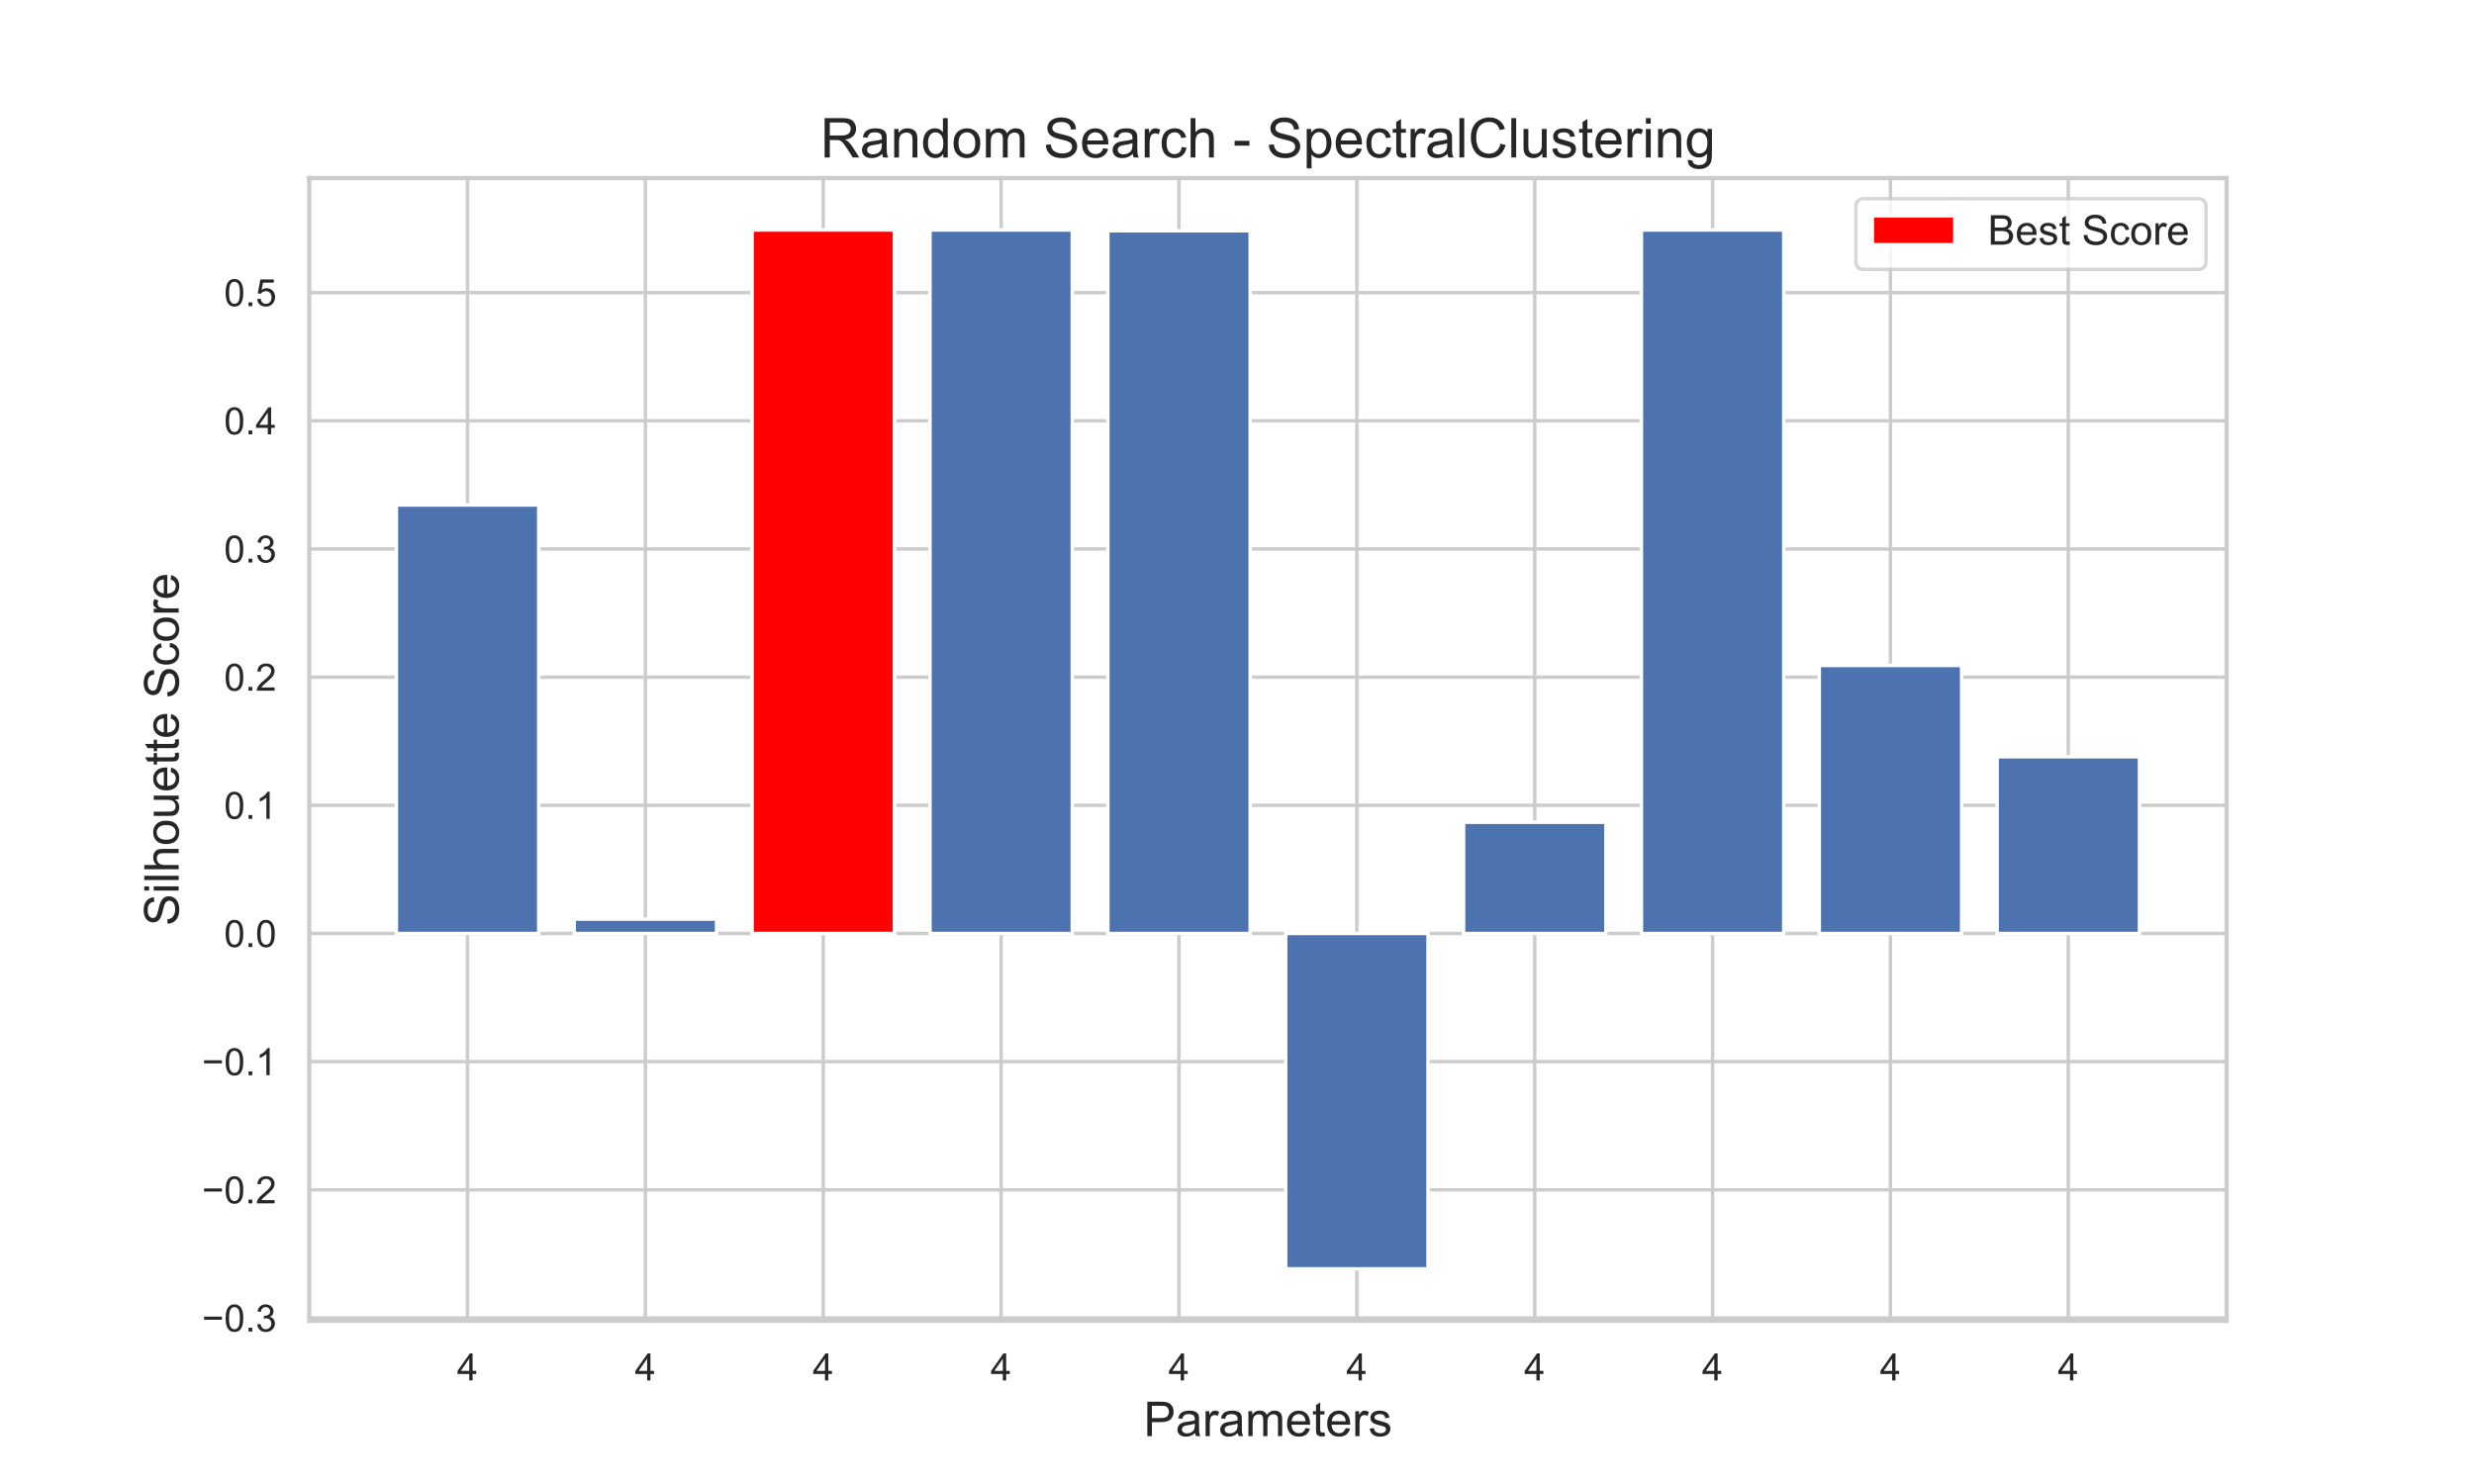
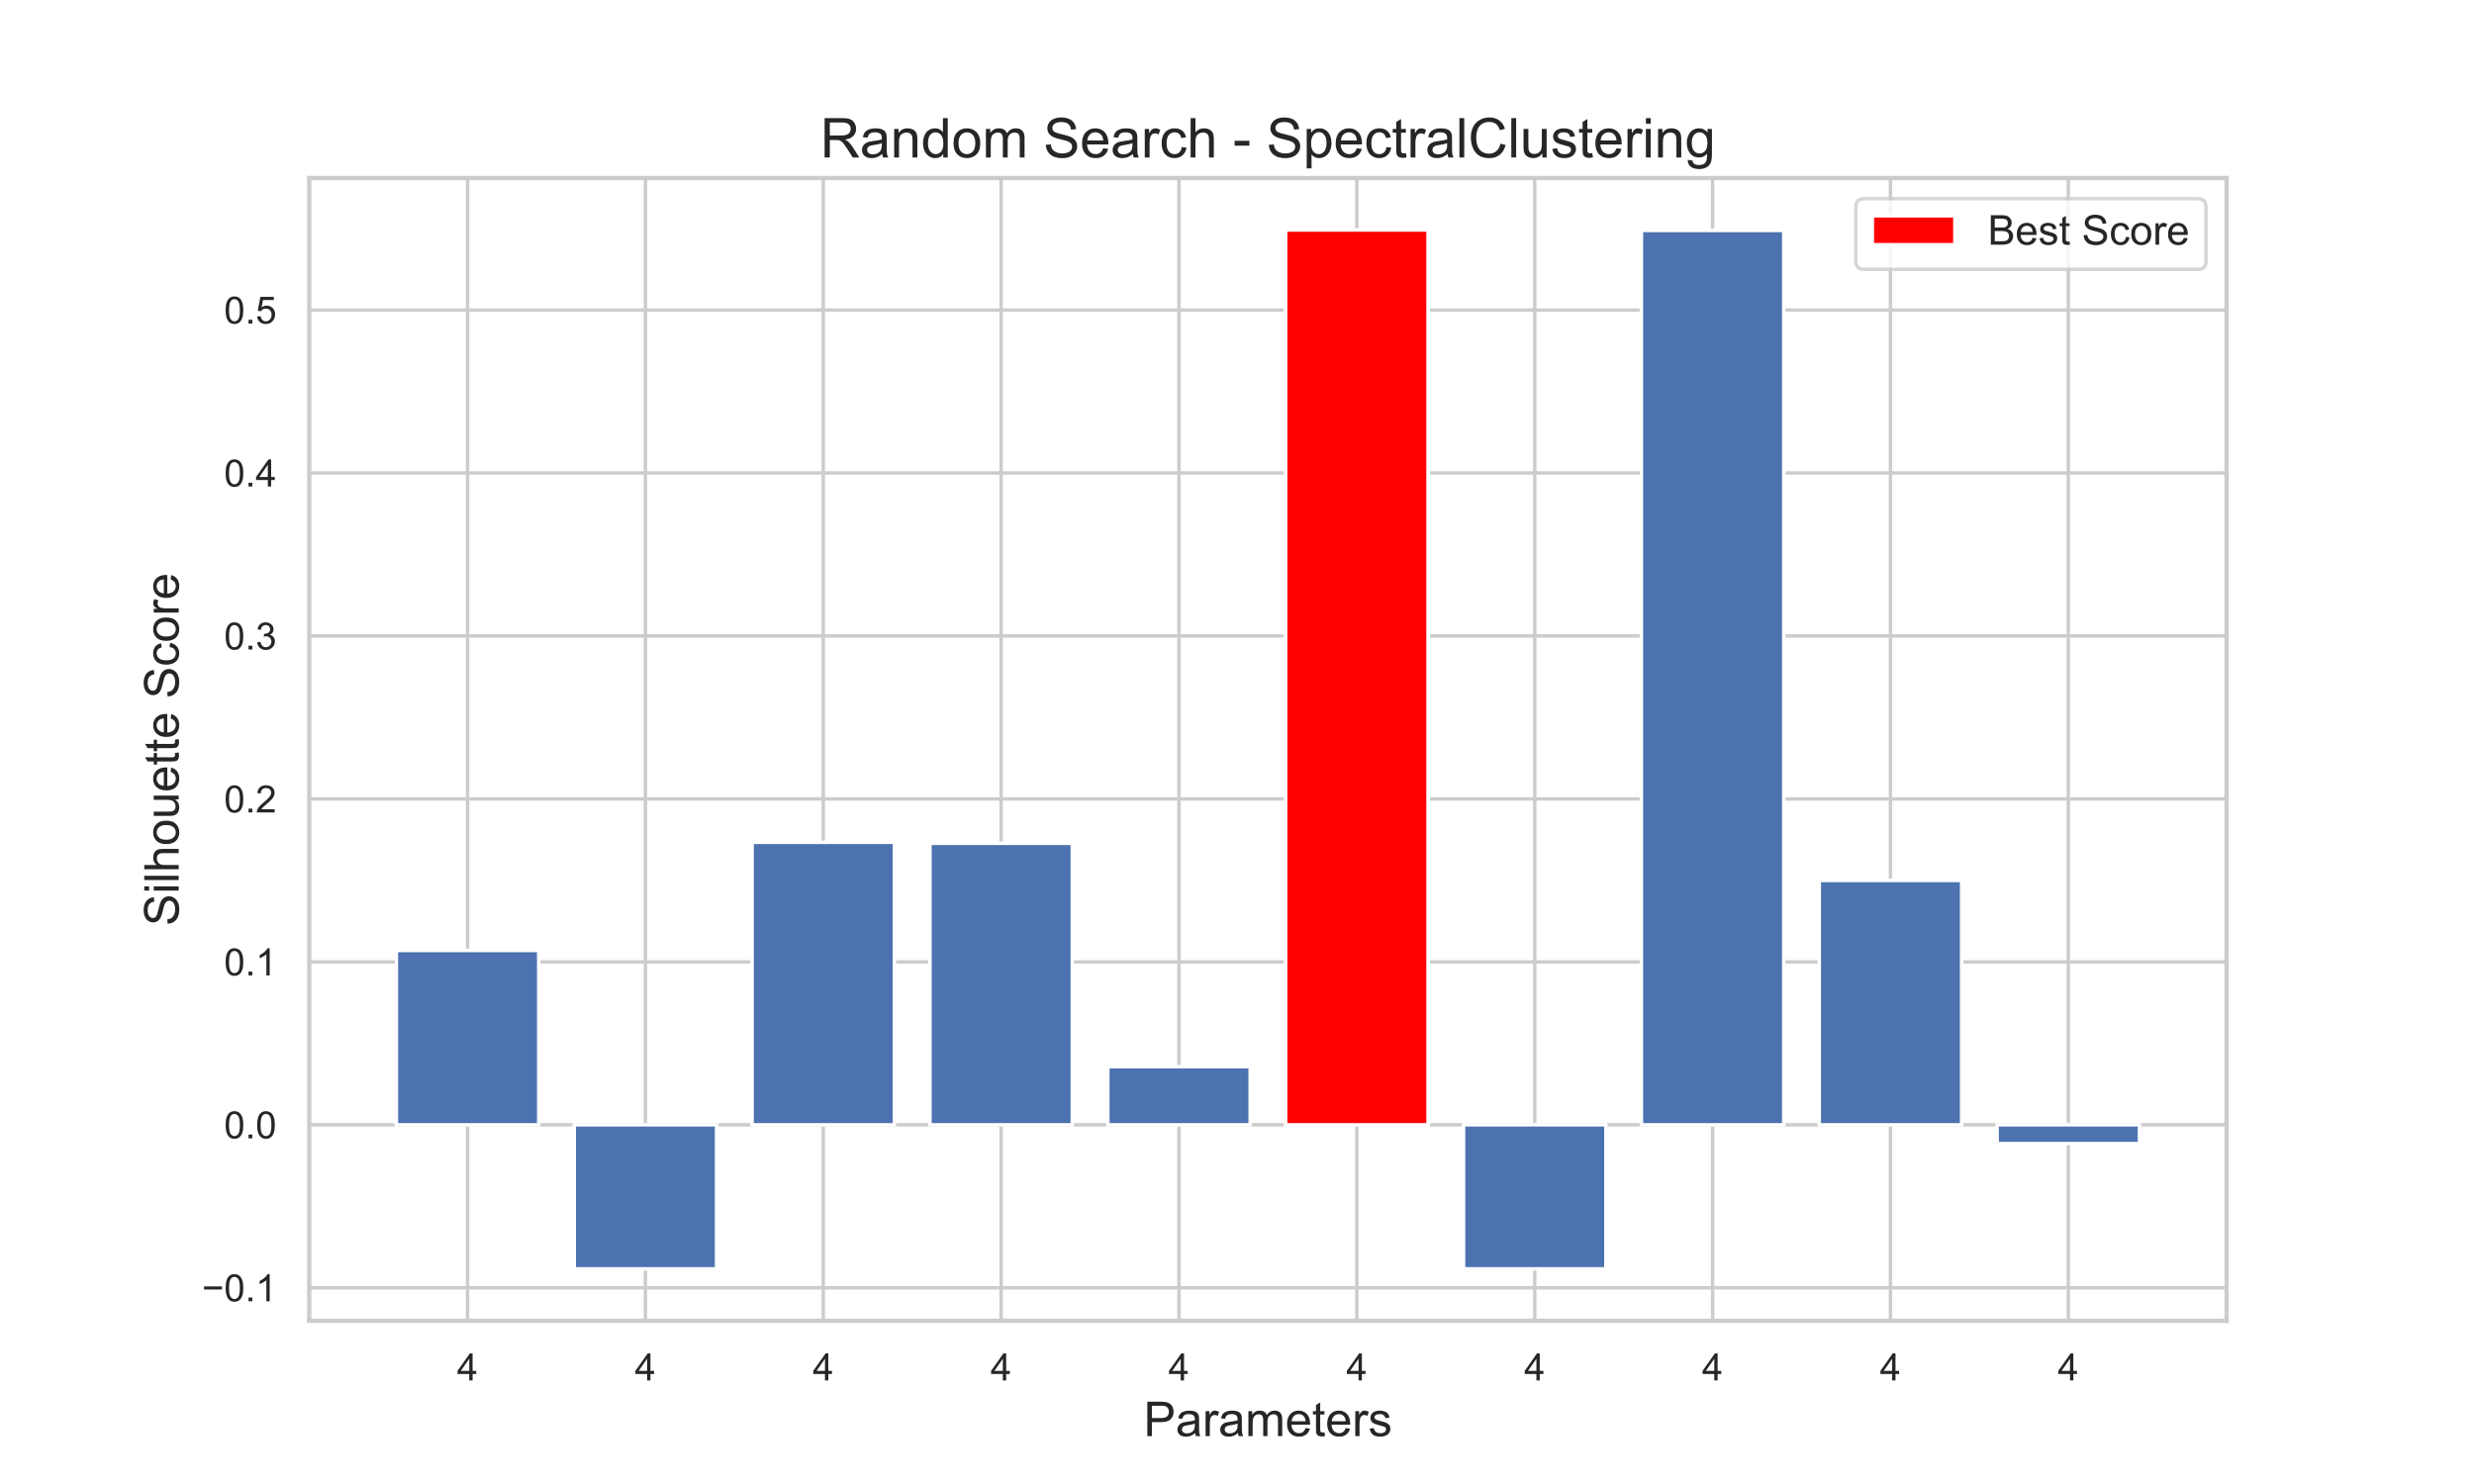
<svg xmlns="http://www.w3.org/2000/svg" xmlns:xlink="http://www.w3.org/1999/xlink" width="720pt" height="432pt" viewBox="0 0 720 432" version="1.1">
  <defs>
    <style type="text/css">*{stroke-linejoin: round; stroke-linecap: butt}</style>
  </defs>
  <g id="figure_1">
    <g id="patch_1">
      <path d="M 0 432  L 720 432  L 720 0  L 0 0  z " style="fill: #ffffff" />
    </g>
    <g id="axes_1">
      <g id="patch_2">
        <path d="M 90 384.48  L 648 384.48  L 648 51.84  L 90 51.84  z " style="fill: #ffffff" />
      </g>
      <g id="matplotlib.axis_1">
        <g id="xtick_1">
          <g id="line2d_1">
-             <path d="M 136.069 384.48  L 136.069 51.84  " clip-path="url(#p1110d6e185)" style="fill: none; stroke: #cccccc; stroke-linecap: round" />
+             <path d="M 136.069 384.48  L 136.069 51.84  " clip-path="url(#p9723dcb3a4)" style="fill: none; stroke: #cccccc; stroke-linecap: round" />
          </g>
          <g id="text_1">
            <g style="fill: #262626" transform="translate(133.0101 401.8536) scale(0.11 -0.11)">
              <defs>
                <path id="ArialMT-34" d="M 2069 0  L 2069 1097  L 81 1097  L 81 1613  L 2172 4581  L 2631 4581  L 2631 1613  L 3250 1613  L 3250 1097  L 2631 1097  L 2631 0  L 2069 0  z M 2069 1613  L 2069 3678  L 634 1613  L 2069 1613  z " transform="scale(0.015625)" />
              </defs>
              <use xlink:href="#ArialMT-34" />
            </g>
          </g>
        </g>
        <g id="xtick_2">
          <g id="line2d_2">
-             <path d="M 187.831 384.48  L 187.831 51.84  " clip-path="url(#p1110d6e185)" style="fill: none; stroke: #cccccc; stroke-linecap: round" />
+             <path d="M 187.831 384.48  L 187.831 51.84  " clip-path="url(#p9723dcb3a4)" style="fill: none; stroke: #cccccc; stroke-linecap: round" />
          </g>
          <g id="text_2">
            <g style="fill: #262626" transform="translate(184.7727 401.8536) scale(0.11 -0.11)">
              <use xlink:href="#ArialMT-34" />
            </g>
          </g>
        </g>
        <g id="xtick_3">
          <g id="line2d_3">
-             <path d="M 239.594 384.48  L 239.594 51.84  " clip-path="url(#p1110d6e185)" style="fill: none; stroke: #cccccc; stroke-linecap: round" />
+             <path d="M 239.594 384.48  L 239.594 51.84  " clip-path="url(#p9723dcb3a4)" style="fill: none; stroke: #cccccc; stroke-linecap: round" />
          </g>
          <g id="text_3">
            <g style="fill: #262626" transform="translate(236.5352 401.8536) scale(0.11 -0.11)">
              <use xlink:href="#ArialMT-34" />
            </g>
          </g>
        </g>
        <g id="xtick_4">
          <g id="line2d_4">
-             <path d="M 291.356 384.48  L 291.356 51.84  " clip-path="url(#p1110d6e185)" style="fill: none; stroke: #cccccc; stroke-linecap: round" />
+             <path d="M 291.356 384.48  L 291.356 51.84  " clip-path="url(#p9723dcb3a4)" style="fill: none; stroke: #cccccc; stroke-linecap: round" />
          </g>
          <g id="text_4">
            <g style="fill: #262626" transform="translate(288.2977 401.8536) scale(0.11 -0.11)">
              <use xlink:href="#ArialMT-34" />
            </g>
          </g>
        </g>
        <g id="xtick_5">
          <g id="line2d_5">
-             <path d="M 343.119 384.48  L 343.119 51.84  " clip-path="url(#p1110d6e185)" style="fill: none; stroke: #cccccc; stroke-linecap: round" />
+             <path d="M 343.119 384.48  L 343.119 51.84  " clip-path="url(#p9723dcb3a4)" style="fill: none; stroke: #cccccc; stroke-linecap: round" />
          </g>
          <g id="text_5">
            <g style="fill: #262626" transform="translate(340.0602 401.8536) scale(0.11 -0.11)">
              <use xlink:href="#ArialMT-34" />
            </g>
          </g>
        </g>
        <g id="xtick_6">
          <g id="line2d_6">
-             <path d="M 394.881 384.48  L 394.881 51.84  " clip-path="url(#p1110d6e185)" style="fill: none; stroke: #cccccc; stroke-linecap: round" />
+             <path d="M 394.881 384.48  L 394.881 51.84  " clip-path="url(#p9723dcb3a4)" style="fill: none; stroke: #cccccc; stroke-linecap: round" />
          </g>
          <g id="text_6">
            <g style="fill: #262626" transform="translate(391.8227 401.8536) scale(0.11 -0.11)">
              <use xlink:href="#ArialMT-34" />
            </g>
          </g>
        </g>
        <g id="xtick_7">
          <g id="line2d_7">
-             <path d="M 446.644 384.48  L 446.644 51.84  " clip-path="url(#p1110d6e185)" style="fill: none; stroke: #cccccc; stroke-linecap: round" />
+             <path d="M 446.644 384.48  L 446.644 51.84  " clip-path="url(#p9723dcb3a4)" style="fill: none; stroke: #cccccc; stroke-linecap: round" />
          </g>
          <g id="text_7">
            <g style="fill: #262626" transform="translate(443.5853 401.8536) scale(0.11 -0.11)">
              <use xlink:href="#ArialMT-34" />
            </g>
          </g>
        </g>
        <g id="xtick_8">
          <g id="line2d_8">
-             <path d="M 498.406 384.48  L 498.406 51.84  " clip-path="url(#p1110d6e185)" style="fill: none; stroke: #cccccc; stroke-linecap: round" />
+             <path d="M 498.406 384.48  L 498.406 51.84  " clip-path="url(#p9723dcb3a4)" style="fill: none; stroke: #cccccc; stroke-linecap: round" />
          </g>
          <g id="text_8">
            <g style="fill: #262626" transform="translate(495.3478 401.8536) scale(0.11 -0.11)">
              <use xlink:href="#ArialMT-34" />
            </g>
          </g>
        </g>
        <g id="xtick_9">
          <g id="line2d_9">
-             <path d="M 550.169 384.48  L 550.169 51.84  " clip-path="url(#p1110d6e185)" style="fill: none; stroke: #cccccc; stroke-linecap: round" />
+             <path d="M 550.169 384.48  L 550.169 51.84  " clip-path="url(#p9723dcb3a4)" style="fill: none; stroke: #cccccc; stroke-linecap: round" />
          </g>
          <g id="text_9">
            <g style="fill: #262626" transform="translate(547.1103 401.8536) scale(0.11 -0.11)">
              <use xlink:href="#ArialMT-34" />
            </g>
          </g>
        </g>
        <g id="xtick_10">
          <g id="line2d_10">
-             <path d="M 601.931 384.48  L 601.931 51.84  " clip-path="url(#p1110d6e185)" style="fill: none; stroke: #cccccc; stroke-linecap: round" />
+             <path d="M 601.931 384.48  L 601.931 51.84  " clip-path="url(#p9723dcb3a4)" style="fill: none; stroke: #cccccc; stroke-linecap: round" />
          </g>
          <g id="text_10">
            <g style="fill: #262626" transform="translate(598.8728 401.8536) scale(0.11 -0.11)">
              <use xlink:href="#ArialMT-34" />
            </g>
          </g>
        </g>
        <g id="text_11">
          <g style="fill: #262626" transform="translate(332.8231 418.0608) scale(0.14 -0.14)">
            <defs>
              <path id="ArialMT-50" d="M 494 0  L 494 4581  L 2222 4581  Q 2678 4581 2919 4538  Q 3256 4481 3484 4323  Q 3713 4166 3852 3881  Q 3991 3597 3991 3256  Q 3991 2672 3619 2267  Q 3247 1863 2275 1863  L 1100 1863  L 1100 0  L 494 0  z M 1100 2403  L 2284 2403  Q 2872 2403 3119 2622  Q 3366 2841 3366 3238  Q 3366 3525 3220 3729  Q 3075 3934 2838 4000  Q 2684 4041 2272 4041  L 1100 4041  L 1100 2403  z " transform="scale(0.015625)" />
              <path id="ArialMT-61" d="M 2588 409  Q 2275 144 1986 34  Q 1697 -75 1366 -75  Q 819 -75 525 192  Q 231 459 231 875  Q 231 1119 342 1320  Q 453 1522 633 1644  Q 813 1766 1038 1828  Q 1203 1872 1538 1913  Q 2219 1994 2541 2106  Q 2544 2222 2544 2253  Q 2544 2597 2384 2738  Q 2169 2928 1744 2928  Q 1347 2928 1158 2789  Q 969 2650 878 2297  L 328 2372  Q 403 2725 575 2942  Q 747 3159 1072 3276  Q 1397 3394 1825 3394  Q 2250 3394 2515 3294  Q 2781 3194 2906 3042  Q 3031 2891 3081 2659  Q 3109 2516 3109 2141  L 3109 1391  Q 3109 606 3145 398  Q 3181 191 3288 0  L 2700 0  Q 2613 175 2588 409  z M 2541 1666  Q 2234 1541 1622 1453  Q 1275 1403 1131 1340  Q 988 1278 909 1158  Q 831 1038 831 891  Q 831 666 1001 516  Q 1172 366 1500 366  Q 1825 366 2078 508  Q 2331 650 2450 897  Q 2541 1088 2541 1459  L 2541 1666  z " transform="scale(0.015625)" />
              <path id="ArialMT-72" d="M 416 0  L 416 3319  L 922 3319  L 922 2816  Q 1116 3169 1280 3281  Q 1444 3394 1641 3394  Q 1925 3394 2219 3213  L 2025 2691  Q 1819 2813 1613 2813  Q 1428 2813 1281 2702  Q 1134 2591 1072 2394  Q 978 2094 978 1738  L 978 0  L 416 0  z " transform="scale(0.015625)" />
              <path id="ArialMT-6d" d="M 422 0  L 422 3319  L 925 3319  L 925 2853  Q 1081 3097 1340 3245  Q 1600 3394 1931 3394  Q 2300 3394 2536 3241  Q 2772 3088 2869 2813  Q 3263 3394 3894 3394  Q 4388 3394 4653 3120  Q 4919 2847 4919 2278  L 4919 0  L 4359 0  L 4359 2091  Q 4359 2428 4304 2576  Q 4250 2725 4106 2815  Q 3963 2906 3769 2906  Q 3419 2906 3187 2673  Q 2956 2441 2956 1928  L 2956 0  L 2394 0  L 2394 2156  Q 2394 2531 2256 2718  Q 2119 2906 1806 2906  Q 1569 2906 1367 2781  Q 1166 2656 1075 2415  Q 984 2175 984 1722  L 984 0  L 422 0  z " transform="scale(0.015625)" />
              <path id="ArialMT-65" d="M 2694 1069  L 3275 997  Q 3138 488 2766 206  Q 2394 -75 1816 -75  Q 1088 -75 661 373  Q 234 822 234 1631  Q 234 2469 665 2931  Q 1097 3394 1784 3394  Q 2450 3394 2872 2941  Q 3294 2488 3294 1666  Q 3294 1616 3291 1516  L 816 1516  Q 847 969 1125 678  Q 1403 388 1819 388  Q 2128 388 2347 550  Q 2566 713 2694 1069  z M 847 1978  L 2700 1978  Q 2663 2397 2488 2606  Q 2219 2931 1791 2931  Q 1403 2931 1139 2672  Q 875 2413 847 1978  z " transform="scale(0.015625)" />
              <path id="ArialMT-74" d="M 1650 503  L 1731 6  Q 1494 -44 1306 -44  Q 1000 -44 831 53  Q 663 150 594 308  Q 525 466 525 972  L 525 2881  L 113 2881  L 113 3319  L 525 3319  L 525 4141  L 1084 4478  L 1084 3319  L 1650 3319  L 1650 2881  L 1084 2881  L 1084 941  Q 1084 700 1114 631  Q 1144 563 1211 522  Q 1278 481 1403 481  Q 1497 481 1650 503  z " transform="scale(0.015625)" />
              <path id="ArialMT-73" d="M 197 991  L 753 1078  Q 800 744 1014 566  Q 1228 388 1613 388  Q 2000 388 2187 545  Q 2375 703 2375 916  Q 2375 1106 2209 1216  Q 2094 1291 1634 1406  Q 1016 1563 777 1677  Q 538 1791 414 1992  Q 291 2194 291 2438  Q 291 2659 392 2848  Q 494 3038 669 3163  Q 800 3259 1026 3326  Q 1253 3394 1513 3394  Q 1903 3394 2198 3281  Q 2494 3169 2634 2976  Q 2775 2784 2828 2463  L 2278 2388  Q 2241 2644 2061 2787  Q 1881 2931 1553 2931  Q 1166 2931 1000 2803  Q 834 2675 834 2503  Q 834 2394 903 2306  Q 972 2216 1119 2156  Q 1203 2125 1616 2013  Q 2213 1853 2448 1751  Q 2684 1650 2818 1456  Q 2953 1263 2953 975  Q 2953 694 2789 445  Q 2625 197 2315 61  Q 2006 -75 1616 -75  Q 969 -75 630 194  Q 291 463 197 991  z " transform="scale(0.015625)" />
            </defs>
            <use xlink:href="#ArialMT-50" />
            <use xlink:href="#ArialMT-61" x="66.699" />
            <use xlink:href="#ArialMT-72" x="122.314" />
            <use xlink:href="#ArialMT-61" x="155.615" />
            <use xlink:href="#ArialMT-6d" x="211.23" />
            <use xlink:href="#ArialMT-65" x="294.531" />
            <use xlink:href="#ArialMT-74" x="350.146" />
            <use xlink:href="#ArialMT-65" x="377.93" />
            <use xlink:href="#ArialMT-72" x="433.545" />
            <use xlink:href="#ArialMT-73" x="466.846" />
          </g>
        </g>
      </g>
      <g id="matplotlib.axis_2">
        <g id="ytick_1">
          <g id="line2d_11">
-             <path d="M 90 383.675  L 648 383.675  " clip-path="url(#p1110d6e185)" style="fill: none; stroke: #cccccc; stroke-linecap: round" />
+             <path d="M 90 374.879  L 648 374.879  " clip-path="url(#p9723dcb3a4)" style="fill: none; stroke: #cccccc; stroke-linecap: round" />
          </g>
          <g id="text_12">
-             <g style="fill: #262626" transform="translate(58.78531 387.6117) scale(0.11 -0.11)">
+             <g style="fill: #262626" transform="translate(58.78531 378.8156) scale(0.11 -0.11)">
              <defs>
                <path id="ArialMT-2212" d="M 3381 1997  L 356 1997  L 356 2522  L 3381 2522  L 3381 1997  z " transform="scale(0.015625)" />
                <path id="ArialMT-30" d="M 266 2259  Q 266 3072 433 3567  Q 600 4063 929 4331  Q 1259 4600 1759 4600  Q 2128 4600 2406 4451  Q 2684 4303 2865 4023  Q 3047 3744 3150 3342  Q 3253 2941 3253 2259  Q 3253 1453 3087 958  Q 2922 463 2592 192  Q 2263 -78 1759 -78  Q 1097 -78 719 397  Q 266 969 266 2259  z M 844 2259  Q 844 1131 1108 757  Q 1372 384 1759 384  Q 2147 384 2411 759  Q 2675 1134 2675 2259  Q 2675 3391 2411 3762  Q 2147 4134 1753 4134  Q 1366 4134 1134 3806  Q 844 3388 844 2259  z " transform="scale(0.015625)" />
                <path id="ArialMT-2e" d="M 581 0  L 581 641  L 1222 641  L 1222 0  L 581 0  z " transform="scale(0.015625)" />
-                 <path id="ArialMT-33" d="M 269 1209  L 831 1284  Q 928 806 1161 595  Q 1394 384 1728 384  Q 2125 384 2398 659  Q 2672 934 2672 1341  Q 2672 1728 2419 1979  Q 2166 2231 1775 2231  Q 1616 2231 1378 2169  L 1441 2663  Q 1497 2656 1531 2656  Q 1891 2656 2178 2843  Q 2466 3031 2466 3422  Q 2466 3731 2256 3934  Q 2047 4138 1716 4138  Q 1388 4138 1169 3931  Q 950 3725 888 3313  L 325 3413  Q 428 3978 793 4289  Q 1159 4600 1703 4600  Q 2078 4600 2393 4439  Q 2709 4278 2876 4000  Q 3044 3722 3044 3409  Q 3044 3113 2884 2869  Q 2725 2625 2413 2481  Q 2819 2388 3044 2092  Q 3269 1797 3269 1353  Q 3269 753 2831 336  Q 2394 -81 1725 -81  Q 1122 -81 723 278  Q 325 638 269 1209  z " transform="scale(0.015625)" />
-               </defs>
-               <use xlink:href="#ArialMT-2212" />
-               <use xlink:href="#ArialMT-30" x="58.398" />
-               <use xlink:href="#ArialMT-2e" x="114.014" />
-               <use xlink:href="#ArialMT-33" x="141.797" />
-             </g>
-           </g>
-         </g>
-         <g id="ytick_2">
-           <g id="line2d_12">
-             <path d="M 90 346.363  L 648 346.363  " clip-path="url(#p1110d6e185)" style="fill: none; stroke: #cccccc; stroke-linecap: round" />
-           </g>
-           <g id="text_13">
-             <g style="fill: #262626" transform="translate(58.78531 350.3002) scale(0.11 -0.11)">
-               <defs>
-                 <path id="ArialMT-32" d="M 3222 541  L 3222 0  L 194 0  Q 188 203 259 391  Q 375 700 629 1000  Q 884 1300 1366 1694  Q 2113 2306 2375 2664  Q 2638 3022 2638 3341  Q 2638 3675 2398 3904  Q 2159 4134 1775 4134  Q 1369 4134 1125 3890  Q 881 3647 878 3216  L 300 3275  Q 359 3922 746 4261  Q 1134 4600 1788 4600  Q 2447 4600 2831 4234  Q 3216 3869 3216 3328  Q 3216 3053 3103 2787  Q 2991 2522 2730 2228  Q 2469 1934 1863 1422  Q 1356 997 1212 845  Q 1069 694 975 541  L 3222 541  z " transform="scale(0.015625)" />
-               </defs>
-               <use xlink:href="#ArialMT-2212" />
-               <use xlink:href="#ArialMT-30" x="58.398" />
-               <use xlink:href="#ArialMT-2e" x="114.014" />
-               <use xlink:href="#ArialMT-32" x="141.797" />
-             </g>
-           </g>
-         </g>
-         <g id="ytick_3">
-           <g id="line2d_13">
-             <path d="M 90 309.052  L 648 309.052  " clip-path="url(#p1110d6e185)" style="fill: none; stroke: #cccccc; stroke-linecap: round" />
-           </g>
-           <g id="text_14">
-             <g style="fill: #262626" transform="translate(58.78531 312.9887) scale(0.11 -0.11)">
-               <defs>
                <path id="ArialMT-31" d="M 2384 0  L 1822 0  L 1822 3584  Q 1619 3391 1289 3197  Q 959 3003 697 2906  L 697 3450  Q 1169 3672 1522 3987  Q 1875 4303 2022 4600  L 2384 4600  L 2384 0  z " transform="scale(0.015625)" />
              </defs>
              <use xlink:href="#ArialMT-2212" />
              <use xlink:href="#ArialMT-30" x="58.398" />
              <use xlink:href="#ArialMT-2e" x="114.014" />
              <use xlink:href="#ArialMT-31" x="141.797" />
            </g>
          </g>
        </g>
+         <g id="ytick_2">
+           <g id="line2d_12">
+             <path d="M 90 327.441  L 648 327.441  " clip-path="url(#p9723dcb3a4)" style="fill: none; stroke: #cccccc; stroke-linecap: round" />
+           </g>
+           <g id="text_13">
+             <g style="fill: #262626" transform="translate(65.21 331.3782) scale(0.11 -0.11)">
+               <use xlink:href="#ArialMT-30" />
+               <use xlink:href="#ArialMT-2e" x="55.615" />
+               <use xlink:href="#ArialMT-30" x="83.398" />
+             </g>
+           </g>
+         </g>
+         <g id="ytick_3">
+           <g id="line2d_13">
+             <path d="M 90 280.004  L 648 280.004  " clip-path="url(#p9723dcb3a4)" style="fill: none; stroke: #cccccc; stroke-linecap: round" />
+           </g>
+           <g id="text_14">
+             <g style="fill: #262626" transform="translate(65.21 283.9409) scale(0.11 -0.11)">
+               <use xlink:href="#ArialMT-30" />
+               <use xlink:href="#ArialMT-2e" x="55.615" />
+               <use xlink:href="#ArialMT-31" x="83.398" />
+             </g>
+           </g>
+         </g>
        <g id="ytick_4">
          <g id="line2d_14">
-             <path d="M 90 271.74  L 648 271.74  " clip-path="url(#p1110d6e185)" style="fill: none; stroke: #cccccc; stroke-linecap: round" />
+             <path d="M 90 232.567  L 648 232.567  " clip-path="url(#p9723dcb3a4)" style="fill: none; stroke: #cccccc; stroke-linecap: round" />
          </g>
          <g id="text_15">
-             <g style="fill: #262626" transform="translate(65.21 275.6773) scale(0.11 -0.11)">
-               <use xlink:href="#ArialMT-30" />
-               <use xlink:href="#ArialMT-2e" x="55.615" />
-               <use xlink:href="#ArialMT-30" x="83.398" />
+             <g style="fill: #262626" transform="translate(65.21 236.5035) scale(0.11 -0.11)">
+               <defs>
+                 <path id="ArialMT-32" d="M 3222 541  L 3222 0  L 194 0  Q 188 203 259 391  Q 375 700 629 1000  Q 884 1300 1366 1694  Q 2113 2306 2375 2664  Q 2638 3022 2638 3341  Q 2638 3675 2398 3904  Q 2159 4134 1775 4134  Q 1369 4134 1125 3890  Q 881 3647 878 3216  L 300 3275  Q 359 3922 746 4261  Q 1134 4600 1788 4600  Q 2447 4600 2831 4234  Q 3216 3869 3216 3328  Q 3216 3053 3103 2787  Q 2991 2522 2730 2228  Q 2469 1934 1863 1422  Q 1356 997 1212 845  Q 1069 694 975 541  L 3222 541  z " transform="scale(0.015625)" />
+               </defs>
+               <use xlink:href="#ArialMT-30" />
+               <use xlink:href="#ArialMT-2e" x="55.615" />
+               <use xlink:href="#ArialMT-32" x="83.398" />
            </g>
          </g>
        </g>
        <g id="ytick_5">
          <g id="line2d_15">
-             <path d="M 90 234.429  L 648 234.429  " clip-path="url(#p1110d6e185)" style="fill: none; stroke: #cccccc; stroke-linecap: round" />
+             <path d="M 90 185.129  L 648 185.129  " clip-path="url(#p9723dcb3a4)" style="fill: none; stroke: #cccccc; stroke-linecap: round" />
          </g>
          <g id="text_16">
-             <g style="fill: #262626" transform="translate(65.21 238.3658) scale(0.11 -0.11)">
-               <use xlink:href="#ArialMT-30" />
-               <use xlink:href="#ArialMT-2e" x="55.615" />
-               <use xlink:href="#ArialMT-31" x="83.398" />
+             <g style="fill: #262626" transform="translate(65.21 189.0661) scale(0.11 -0.11)">
+               <defs>
+                 <path id="ArialMT-33" d="M 269 1209  L 831 1284  Q 928 806 1161 595  Q 1394 384 1728 384  Q 2125 384 2398 659  Q 2672 934 2672 1341  Q 2672 1728 2419 1979  Q 2166 2231 1775 2231  Q 1616 2231 1378 2169  L 1441 2663  Q 1497 2656 1531 2656  Q 1891 2656 2178 2843  Q 2466 3031 2466 3422  Q 2466 3731 2256 3934  Q 2047 4138 1716 4138  Q 1388 4138 1169 3931  Q 950 3725 888 3313  L 325 3413  Q 428 3978 793 4289  Q 1159 4600 1703 4600  Q 2078 4600 2393 4439  Q 2709 4278 2876 4000  Q 3044 3722 3044 3409  Q 3044 3113 2884 2869  Q 2725 2625 2413 2481  Q 2819 2388 3044 2092  Q 3269 1797 3269 1353  Q 3269 753 2831 336  Q 2394 -81 1725 -81  Q 1122 -81 723 278  Q 325 638 269 1209  z " transform="scale(0.015625)" />
+               </defs>
+               <use xlink:href="#ArialMT-30" />
+               <use xlink:href="#ArialMT-2e" x="55.615" />
+               <use xlink:href="#ArialMT-33" x="83.398" />
            </g>
          </g>
        </g>
        <g id="ytick_6">
          <g id="line2d_16">
-             <path d="M 90 197.118  L 648 197.118  " clip-path="url(#p1110d6e185)" style="fill: none; stroke: #cccccc; stroke-linecap: round" />
+             <path d="M 90 137.692  L 648 137.692  " clip-path="url(#p9723dcb3a4)" style="fill: none; stroke: #cccccc; stroke-linecap: round" />
          </g>
          <g id="text_17">
-             <g style="fill: #262626" transform="translate(65.21 201.0543) scale(0.11 -0.11)">
-               <use xlink:href="#ArialMT-30" />
-               <use xlink:href="#ArialMT-2e" x="55.615" />
-               <use xlink:href="#ArialMT-32" x="83.398" />
+             <g style="fill: #262626" transform="translate(65.21 141.6287) scale(0.11 -0.11)">
+               <use xlink:href="#ArialMT-30" />
+               <use xlink:href="#ArialMT-2e" x="55.615" />
+               <use xlink:href="#ArialMT-34" x="83.398" />
            </g>
          </g>
        </g>
        <g id="ytick_7">
          <g id="line2d_17">
-             <path d="M 90 159.806  L 648 159.806  " clip-path="url(#p1110d6e185)" style="fill: none; stroke: #cccccc; stroke-linecap: round" />
+             <path d="M 90 90.254  L 648 90.254  " clip-path="url(#p9723dcb3a4)" style="fill: none; stroke: #cccccc; stroke-linecap: round" />
          </g>
          <g id="text_18">
-             <g style="fill: #262626" transform="translate(65.21 163.7429) scale(0.11 -0.11)">
-               <use xlink:href="#ArialMT-30" />
-               <use xlink:href="#ArialMT-2e" x="55.615" />
-               <use xlink:href="#ArialMT-33" x="83.398" />
-             </g>
-           </g>
-         </g>
-         <g id="ytick_8">
-           <g id="line2d_18">
-             <path d="M 90 122.495  L 648 122.495  " clip-path="url(#p1110d6e185)" style="fill: none; stroke: #cccccc; stroke-linecap: round" />
-           </g>
-           <g id="text_19">
-             <g style="fill: #262626" transform="translate(65.21 126.4314) scale(0.11 -0.11)">
-               <use xlink:href="#ArialMT-30" />
-               <use xlink:href="#ArialMT-2e" x="55.615" />
-               <use xlink:href="#ArialMT-34" x="83.398" />
-             </g>
-           </g>
-         </g>
-         <g id="ytick_9">
-           <g id="line2d_19">
-             <path d="M 90 85.183  L 648 85.183  " clip-path="url(#p1110d6e185)" style="fill: none; stroke: #cccccc; stroke-linecap: round" />
-           </g>
-           <g id="text_20">
-             <g style="fill: #262626" transform="translate(65.21 89.11992) scale(0.11 -0.11)">
+             <g style="fill: #262626" transform="translate(65.21 94.19129) scale(0.11 -0.11)">
              <defs>
                <path id="ArialMT-35" d="M 266 1200  L 856 1250  Q 922 819 1161 601  Q 1400 384 1738 384  Q 2144 384 2425 690  Q 2706 997 2706 1503  Q 2706 1984 2436 2262  Q 2166 2541 1728 2541  Q 1456 2541 1237 2417  Q 1019 2294 894 2097  L 366 2166  L 809 4519  L 3088 4519  L 3088 3981  L 1259 3981  L 1013 2750  Q 1425 3038 1878 3038  Q 2478 3038 2890 2622  Q 3303 2206 3303 1553  Q 3303 931 2941 478  Q 2500 -78 1738 -78  Q 1113 -78 717 272  Q 322 622 266 1200  z " transform="scale(0.015625)" />
              </defs>
              <use xlink:href="#ArialMT-30" />
              <use xlink:href="#ArialMT-2e" x="55.615" />
              <use xlink:href="#ArialMT-35" x="83.398" />
            </g>
          </g>
        </g>
-         <g id="text_21">
+         <g id="text_19">
          <g style="fill: #262626" transform="translate(52.00281 269.5225) rotate(-90) scale(0.14 -0.14)">
            <defs>
              <path id="ArialMT-53" d="M 288 1472  L 859 1522  Q 900 1178 1048 958  Q 1197 738 1509 602  Q 1822 466 2213 466  Q 2559 466 2825 569  Q 3091 672 3220 851  Q 3350 1031 3350 1244  Q 3350 1459 3225 1620  Q 3100 1781 2813 1891  Q 2628 1963 1997 2114  Q 1366 2266 1113 2400  Q 784 2572 623 2826  Q 463 3081 463 3397  Q 463 3744 659 4045  Q 856 4347 1234 4503  Q 1613 4659 2075 4659  Q 2584 4659 2973 4495  Q 3363 4331 3572 4012  Q 3781 3694 3797 3291  L 3216 3247  Q 3169 3681 2898 3903  Q 2628 4125 2100 4125  Q 1550 4125 1298 3923  Q 1047 3722 1047 3438  Q 1047 3191 1225 3031  Q 1400 2872 2139 2705  Q 2878 2538 3153 2413  Q 3553 2228 3743 1945  Q 3934 1663 3934 1294  Q 3934 928 3725 604  Q 3516 281 3123 101  Q 2731 -78 2241 -78  Q 1619 -78 1198 103  Q 778 284 539 648  Q 300 1013 288 1472  z " transform="scale(0.015625)" />
              <path id="ArialMT-69" d="M 425 3934  L 425 4581  L 988 4581  L 988 3934  L 425 3934  z M 425 0  L 425 3319  L 988 3319  L 988 0  L 425 0  z " transform="scale(0.015625)" />
              <path id="ArialMT-6c" d="M 409 0  L 409 4581  L 972 4581  L 972 0  L 409 0  z " transform="scale(0.015625)" />
              <path id="ArialMT-68" d="M 422 0  L 422 4581  L 984 4581  L 984 2938  Q 1378 3394 1978 3394  Q 2347 3394 2619 3248  Q 2891 3103 3008 2847  Q 3125 2591 3125 2103  L 3125 0  L 2563 0  L 2563 2103  Q 2563 2525 2380 2717  Q 2197 2909 1863 2909  Q 1613 2909 1392 2779  Q 1172 2650 1078 2428  Q 984 2206 984 1816  L 984 0  L 422 0  z " transform="scale(0.015625)" />
              <path id="ArialMT-6f" d="M 213 1659  Q 213 2581 725 3025  Q 1153 3394 1769 3394  Q 2453 3394 2887 2945  Q 3322 2497 3322 1706  Q 3322 1066 3130 698  Q 2938 331 2570 128  Q 2203 -75 1769 -75  Q 1072 -75 642 372  Q 213 819 213 1659  z M 791 1659  Q 791 1022 1069 705  Q 1347 388 1769 388  Q 2188 388 2466 706  Q 2744 1025 2744 1678  Q 2744 2294 2464 2611  Q 2184 2928 1769 2928  Q 1347 2928 1069 2612  Q 791 2297 791 1659  z " transform="scale(0.015625)" />
              <path id="ArialMT-75" d="M 2597 0  L 2597 488  Q 2209 -75 1544 -75  Q 1250 -75 995 37  Q 741 150 617 320  Q 494 491 444 738  Q 409 903 409 1263  L 409 3319  L 972 3319  L 972 1478  Q 972 1038 1006 884  Q 1059 663 1231 536  Q 1403 409 1656 409  Q 1909 409 2131 539  Q 2353 669 2445 892  Q 2538 1116 2538 1541  L 2538 3319  L 3100 3319  L 3100 0  L 2597 0  z " transform="scale(0.015625)" />
              <path id="ArialMT-20" transform="scale(0.015625)" />
              <path id="ArialMT-63" d="M 2588 1216  L 3141 1144  Q 3050 572 2676 248  Q 2303 -75 1759 -75  Q 1078 -75 664 370  Q 250 816 250 1647  Q 250 2184 428 2587  Q 606 2991 970 3192  Q 1334 3394 1763 3394  Q 2303 3394 2647 3120  Q 2991 2847 3088 2344  L 2541 2259  Q 2463 2594 2264 2762  Q 2066 2931 1784 2931  Q 1359 2931 1093 2626  Q 828 2322 828 1663  Q 828 994 1084 691  Q 1341 388 1753 388  Q 2084 388 2306 591  Q 2528 794 2588 1216  z " transform="scale(0.015625)" />
            </defs>
            <use xlink:href="#ArialMT-53" />
            <use xlink:href="#ArialMT-69" x="66.699" />
            <use xlink:href="#ArialMT-6c" x="88.916" />
            <use xlink:href="#ArialMT-68" x="111.133" />
            <use xlink:href="#ArialMT-6f" x="166.748" />
            <use xlink:href="#ArialMT-75" x="222.363" />
            <use xlink:href="#ArialMT-65" x="277.979" />
            <use xlink:href="#ArialMT-74" x="333.594" />
            <use xlink:href="#ArialMT-74" x="361.377" />
            <use xlink:href="#ArialMT-65" x="389.16" />
            <use xlink:href="#ArialMT-20" x="444.775" />
            <use xlink:href="#ArialMT-53" x="472.559" />
            <use xlink:href="#ArialMT-63" x="539.258" />
            <use xlink:href="#ArialMT-6f" x="589.258" />
            <use xlink:href="#ArialMT-72" x="644.873" />
            <use xlink:href="#ArialMT-65" x="678.174" />
          </g>
        </g>
      </g>
      <g id="patch_3">
-         <path d="M 115.364 271.74  L 156.774 271.74  L 156.774 147.008  L 115.364 147.008  z " clip-path="url(#p1110d6e185)" style="fill: #4c72b0; stroke: #ffffff; stroke-linejoin: miter" />
+         <path d="M 115.364 327.441  L 156.774 327.441  L 156.774 276.688  L 115.364 276.688  z " clip-path="url(#p9723dcb3a4)" style="fill: #4c72b0; stroke: #ffffff; stroke-linejoin: miter" />
      </g>
      <g id="patch_4">
-         <path d="M 167.126 271.74  L 208.536 271.74  L 208.536 267.561  L 167.126 267.561  z " clip-path="url(#p1110d6e185)" style="fill: #4c72b0; stroke: #ffffff; stroke-linejoin: miter" />
+         <path d="M 167.126 327.441  L 208.536 327.441  L 208.536 369.36  L 167.126 369.36  z " clip-path="url(#p9723dcb3a4)" style="fill: #4c72b0; stroke: #ffffff; stroke-linejoin: miter" />
      </g>
      <g id="patch_5">
-         <path d="M 218.889 271.74  L 260.299 271.74  L 260.299 66.96  L 218.889 66.96  z " clip-path="url(#p1110d6e185)" style="fill: #4c72b0; stroke: #ffffff; stroke-linejoin: miter" />
+         <path d="M 218.889 327.441  L 260.299 327.441  L 260.299 245.209  L 218.889 245.209  z " clip-path="url(#p9723dcb3a4)" style="fill: #4c72b0; stroke: #ffffff; stroke-linejoin: miter" />
      </g>
      <g id="patch_6">
-         <path d="M 270.651 271.74  L 312.061 271.74  L 312.061 66.96  L 270.651 66.96  z " clip-path="url(#p1110d6e185)" style="fill: #4c72b0; stroke: #ffffff; stroke-linejoin: miter" />
+         <path d="M 270.651 327.441  L 312.061 327.441  L 312.061 245.5  L 270.651 245.5  z " clip-path="url(#p9723dcb3a4)" style="fill: #4c72b0; stroke: #ffffff; stroke-linejoin: miter" />
      </g>
      <g id="patch_7">
-         <path d="M 322.414 271.74  L 363.824 271.74  L 363.824 67.192  L 322.414 67.192  z " clip-path="url(#p1110d6e185)" style="fill: #4c72b0; stroke: #ffffff; stroke-linejoin: miter" />
+         <path d="M 322.414 327.441  L 363.824 327.441  L 363.824 310.52  L 322.414 310.52  z " clip-path="url(#p9723dcb3a4)" style="fill: #4c72b0; stroke: #ffffff; stroke-linejoin: miter" />
      </g>
      <g id="patch_8">
-         <path d="M 374.176 271.74  L 415.586 271.74  L 415.586 369.36  L 374.176 369.36  z " clip-path="url(#p1110d6e185)" style="fill: #4c72b0; stroke: #ffffff; stroke-linejoin: miter" />
+         <path d="M 374.176 327.441  L 415.586 327.441  L 415.586 66.96  L 374.176 66.96  z " clip-path="url(#p9723dcb3a4)" style="fill: #4c72b0; stroke: #ffffff; stroke-linejoin: miter" />
      </g>
      <g id="patch_9">
-         <path d="M 425.939 271.74  L 467.349 271.74  L 467.349 239.369  L 425.939 239.369  z " clip-path="url(#p1110d6e185)" style="fill: #4c72b0; stroke: #ffffff; stroke-linejoin: miter" />
+         <path d="M 425.939 327.441  L 467.349 327.441  L 467.349 369.36  L 425.939 369.36  z " clip-path="url(#p9723dcb3a4)" style="fill: #4c72b0; stroke: #ffffff; stroke-linejoin: miter" />
      </g>
      <g id="patch_10">
-         <path d="M 477.701 271.74  L 519.111 271.74  L 519.111 66.96  L 477.701 66.96  z " clip-path="url(#p1110d6e185)" style="fill: #4c72b0; stroke: #ffffff; stroke-linejoin: miter" />
+         <path d="M 477.701 327.441  L 519.111 327.441  L 519.111 67.086  L 477.701 67.086  z " clip-path="url(#p9723dcb3a4)" style="fill: #4c72b0; stroke: #ffffff; stroke-linejoin: miter" />
      </g>
      <g id="patch_11">
-         <path d="M 529.464 271.74  L 570.874 271.74  L 570.874 193.726  L 529.464 193.726  z " clip-path="url(#p1110d6e185)" style="fill: #4c72b0; stroke: #ffffff; stroke-linejoin: miter" />
+         <path d="M 529.464 327.441  L 570.874 327.441  L 570.874 256.312  L 529.464 256.312  z " clip-path="url(#p9723dcb3a4)" style="fill: #4c72b0; stroke: #ffffff; stroke-linejoin: miter" />
      </g>
      <g id="patch_12">
-         <path d="M 581.226 271.74  L 622.636 271.74  L 622.636 220.305  L 581.226 220.305  z " clip-path="url(#p1110d6e185)" style="fill: #4c72b0; stroke: #ffffff; stroke-linejoin: miter" />
+         <path d="M 581.226 327.441  L 622.636 327.441  L 622.636 332.904  L 581.226 332.904  z " clip-path="url(#p9723dcb3a4)" style="fill: #4c72b0; stroke: #ffffff; stroke-linejoin: miter" />
      </g>
      <g id="patch_13">
-         <path d="M 218.889 271.74  L 260.299 271.74  L 260.299 66.96  L 218.889 66.96  z " clip-path="url(#p1110d6e185)" style="fill: #ff0000; stroke: #ffffff; stroke-linejoin: miter" />
+         <path d="M 374.176 327.441  L 415.586 327.441  L 415.586 66.96  L 374.176 66.96  z " clip-path="url(#p9723dcb3a4)" style="fill: #ff0000; stroke: #ffffff; stroke-linejoin: miter" />
      </g>
      <g id="patch_14">
        <path d="M 90 384.48  L 90 51.84  " style="fill: none; stroke: #cccccc; stroke-width: 1.25; stroke-linejoin: miter; stroke-linecap: square" />
      </g>
      <g id="patch_15">
        <path d="M 648 384.48  L 648 51.84  " style="fill: none; stroke: #cccccc; stroke-width: 1.25; stroke-linejoin: miter; stroke-linecap: square" />
      </g>
      <g id="patch_16">
        <path d="M 90 384.48  L 648 384.48  " style="fill: none; stroke: #cccccc; stroke-width: 1.25; stroke-linejoin: miter; stroke-linecap: square" />
      </g>
      <g id="patch_17">
        <path d="M 90 51.84  L 648 51.84  " style="fill: none; stroke: #cccccc; stroke-width: 1.25; stroke-linejoin: miter; stroke-linecap: square" />
      </g>
-       <g id="text_22">
+       <g id="text_20">
        <g style="fill: #262626" transform="translate(238.7262 45.84) scale(0.16 -0.16)">
          <defs>
            <path id="ArialMT-52" d="M 503 0  L 503 4581  L 2534 4581  Q 3147 4581 3465 4457  Q 3784 4334 3975 4021  Q 4166 3709 4166 3331  Q 4166 2844 3850 2509  Q 3534 2175 2875 2084  Q 3116 1969 3241 1856  Q 3506 1613 3744 1247  L 4541 0  L 3778 0  L 3172 953  Q 2906 1366 2734 1584  Q 2563 1803 2427 1890  Q 2291 1978 2150 2013  Q 2047 2034 1813 2034  L 1109 2034  L 1109 0  L 503 0  z M 1109 2559  L 2413 2559  Q 2828 2559 3062 2645  Q 3297 2731 3419 2920  Q 3541 3109 3541 3331  Q 3541 3656 3305 3865  Q 3069 4075 2559 4075  L 1109 4075  L 1109 2559  z " transform="scale(0.015625)" />
            <path id="ArialMT-6e" d="M 422 0  L 422 3319  L 928 3319  L 928 2847  Q 1294 3394 1984 3394  Q 2284 3394 2536 3286  Q 2788 3178 2913 3003  Q 3038 2828 3088 2588  Q 3119 2431 3119 2041  L 3119 0  L 2556 0  L 2556 2019  Q 2556 2363 2490 2533  Q 2425 2703 2258 2804  Q 2091 2906 1866 2906  Q 1506 2906 1245 2678  Q 984 2450 984 1813  L 984 0  L 422 0  z " transform="scale(0.015625)" />
            <path id="ArialMT-64" d="M 2575 0  L 2575 419  Q 2259 -75 1647 -75  Q 1250 -75 917 144  Q 584 363 401 755  Q 219 1147 219 1656  Q 219 2153 384 2558  Q 550 2963 881 3178  Q 1213 3394 1622 3394  Q 1922 3394 2156 3267  Q 2391 3141 2538 2938  L 2538 4581  L 3097 4581  L 3097 0  L 2575 0  z M 797 1656  Q 797 1019 1065 703  Q 1334 388 1700 388  Q 2069 388 2326 689  Q 2584 991 2584 1609  Q 2584 2291 2321 2609  Q 2059 2928 1675 2928  Q 1300 2928 1048 2622  Q 797 2316 797 1656  z " transform="scale(0.015625)" />
            <path id="ArialMT-2d" d="M 203 1375  L 203 1941  L 1931 1941  L 1931 1375  L 203 1375  z " transform="scale(0.015625)" />
            <path id="ArialMT-70" d="M 422 -1272  L 422 3319  L 934 3319  L 934 2888  Q 1116 3141 1344 3267  Q 1572 3394 1897 3394  Q 2322 3394 2647 3175  Q 2972 2956 3137 2557  Q 3303 2159 3303 1684  Q 3303 1175 3120 767  Q 2938 359 2589 142  Q 2241 -75 1856 -75  Q 1575 -75 1351 44  Q 1128 163 984 344  L 984 -1272  L 422 -1272  z M 931 1641  Q 931 1000 1190 694  Q 1450 388 1819 388  Q 2194 388 2461 705  Q 2728 1022 2728 1688  Q 2728 2322 2467 2637  Q 2206 2953 1844 2953  Q 1484 2953 1207 2617  Q 931 2281 931 1641  z " transform="scale(0.015625)" />
            <path id="ArialMT-43" d="M 3763 1606  L 4369 1453  Q 4178 706 3683 314  Q 3188 -78 2472 -78  Q 1731 -78 1267 223  Q 803 525 561 1097  Q 319 1669 319 2325  Q 319 3041 592 3573  Q 866 4106 1370 4382  Q 1875 4659 2481 4659  Q 3169 4659 3637 4309  Q 4106 3959 4291 3325  L 3694 3184  Q 3534 3684 3231 3912  Q 2928 4141 2469 4141  Q 1941 4141 1586 3887  Q 1231 3634 1087 3207  Q 944 2781 944 2328  Q 944 1744 1114 1308  Q 1284 872 1643 656  Q 2003 441 2422 441  Q 2931 441 3284 734  Q 3638 1028 3763 1606  z " transform="scale(0.015625)" />
            <path id="ArialMT-67" d="M 319 -275  L 866 -356  Q 900 -609 1056 -725  Q 1266 -881 1628 -881  Q 2019 -881 2231 -725  Q 2444 -569 2519 -288  Q 2563 -116 2559 434  Q 2191 0 1641 0  Q 956 0 581 494  Q 206 988 206 1678  Q 206 2153 378 2554  Q 550 2956 876 3175  Q 1203 3394 1644 3394  Q 2231 3394 2613 2919  L 2613 3319  L 3131 3319  L 3131 450  Q 3131 -325 2973 -648  Q 2816 -972 2473 -1159  Q 2131 -1347 1631 -1347  Q 1038 -1347 672 -1080  Q 306 -813 319 -275  z M 784 1719  Q 784 1066 1043 766  Q 1303 466 1694 466  Q 2081 466 2343 764  Q 2606 1063 2606 1700  Q 2606 2309 2336 2618  Q 2066 2928 1684 2928  Q 1309 2928 1046 2623  Q 784 2319 784 1719  z " transform="scale(0.015625)" />
          </defs>
          <use xlink:href="#ArialMT-52" />
          <use xlink:href="#ArialMT-61" x="72.217" />
          <use xlink:href="#ArialMT-6e" x="127.832" />
          <use xlink:href="#ArialMT-64" x="183.447" />
          <use xlink:href="#ArialMT-6f" x="239.062" />
          <use xlink:href="#ArialMT-6d" x="294.678" />
          <use xlink:href="#ArialMT-20" x="377.979" />
          <use xlink:href="#ArialMT-53" x="405.762" />
          <use xlink:href="#ArialMT-65" x="472.461" />
          <use xlink:href="#ArialMT-61" x="528.076" />
          <use xlink:href="#ArialMT-72" x="583.691" />
          <use xlink:href="#ArialMT-63" x="616.992" />
          <use xlink:href="#ArialMT-68" x="666.992" />
          <use xlink:href="#ArialMT-20" x="722.607" />
          <use xlink:href="#ArialMT-2d" x="750.391" />
          <use xlink:href="#ArialMT-20" x="783.691" />
          <use xlink:href="#ArialMT-53" x="811.475" />
          <use xlink:href="#ArialMT-70" x="878.174" />
          <use xlink:href="#ArialMT-65" x="933.789" />
          <use xlink:href="#ArialMT-63" x="989.404" />
          <use xlink:href="#ArialMT-74" x="1039.404" />
          <use xlink:href="#ArialMT-72" x="1067.188" />
          <use xlink:href="#ArialMT-61" x="1100.488" />
          <use xlink:href="#ArialMT-6c" x="1156.104" />
          <use xlink:href="#ArialMT-43" x="1178.32" />
          <use xlink:href="#ArialMT-6c" x="1250.537" />
          <use xlink:href="#ArialMT-75" x="1272.754" />
          <use xlink:href="#ArialMT-73" x="1328.369" />
          <use xlink:href="#ArialMT-74" x="1378.369" />
          <use xlink:href="#ArialMT-65" x="1406.152" />
          <use xlink:href="#ArialMT-72" x="1461.768" />
          <use xlink:href="#ArialMT-69" x="1495.068" />
          <use xlink:href="#ArialMT-6e" x="1517.285" />
          <use xlink:href="#ArialMT-67" x="1572.9" />
        </g>
      </g>
      <g id="legend_1">
        <g id="patch_18">
          <path d="M 542.509 78.414  L 639.6 78.414  Q 642 78.414 642 76.014  L 642 60.24  Q 642 57.84 639.6 57.84  L 542.509 57.84  Q 540.109 57.84 540.109 60.24  L 540.109 76.014  Q 540.109 78.414 542.509 78.414  z " style="fill: #ffffff; opacity: 0.8; stroke: #cccccc; stroke-linejoin: miter" />
        </g>
        <g id="patch_19">
          <path d="M 544.909 71.229  L 568.909 71.229  L 568.909 62.829  L 544.909 62.829  z " style="fill: #ff0000; stroke: #ffffff; stroke-linejoin: miter" />
        </g>
-         <g id="text_23">
+         <g id="text_21">
          <g style="fill: #262626" transform="translate(578.5087 71.22938) scale(0.12 -0.12)">
            <defs>
              <path id="ArialMT-42" d="M 469 0  L 469 4581  L 2188 4581  Q 2713 4581 3030 4442  Q 3347 4303 3526 4014  Q 3706 3725 3706 3409  Q 3706 3116 3547 2856  Q 3388 2597 3066 2438  Q 3481 2316 3704 2022  Q 3928 1728 3928 1328  Q 3928 1006 3792 729  Q 3656 453 3456 303  Q 3256 153 2954 76  Q 2653 0 2216 0  L 469 0  z M 1075 2656  L 2066 2656  Q 2469 2656 2644 2709  Q 2875 2778 2992 2937  Q 3109 3097 3109 3338  Q 3109 3566 3000 3739  Q 2891 3913 2687 3977  Q 2484 4041 1991 4041  L 1075 4041  L 1075 2656  z M 1075 541  L 2216 541  Q 2509 541 2628 563  Q 2838 600 2978 687  Q 3119 775 3209 942  Q 3300 1109 3300 1328  Q 3300 1584 3169 1773  Q 3038 1963 2805 2039  Q 2572 2116 2134 2116  L 1075 2116  L 1075 541  z " transform="scale(0.015625)" />
            </defs>
            <use xlink:href="#ArialMT-42" />
            <use xlink:href="#ArialMT-65" x="66.699" />
            <use xlink:href="#ArialMT-73" x="122.314" />
            <use xlink:href="#ArialMT-74" x="172.314" />
            <use xlink:href="#ArialMT-20" x="200.098" />
            <use xlink:href="#ArialMT-53" x="227.881" />
            <use xlink:href="#ArialMT-63" x="294.58" />
            <use xlink:href="#ArialMT-6f" x="344.58" />
            <use xlink:href="#ArialMT-72" x="400.195" />
            <use xlink:href="#ArialMT-65" x="433.496" />
          </g>
        </g>
      </g>
    </g>
  </g>
  <defs>
-     <clipPath id="p1110d6e185">
+     <clipPath id="p9723dcb3a4">
      <rect x="90" y="51.84" width="558" height="332.64" />
    </clipPath>
  </defs>
</svg>
